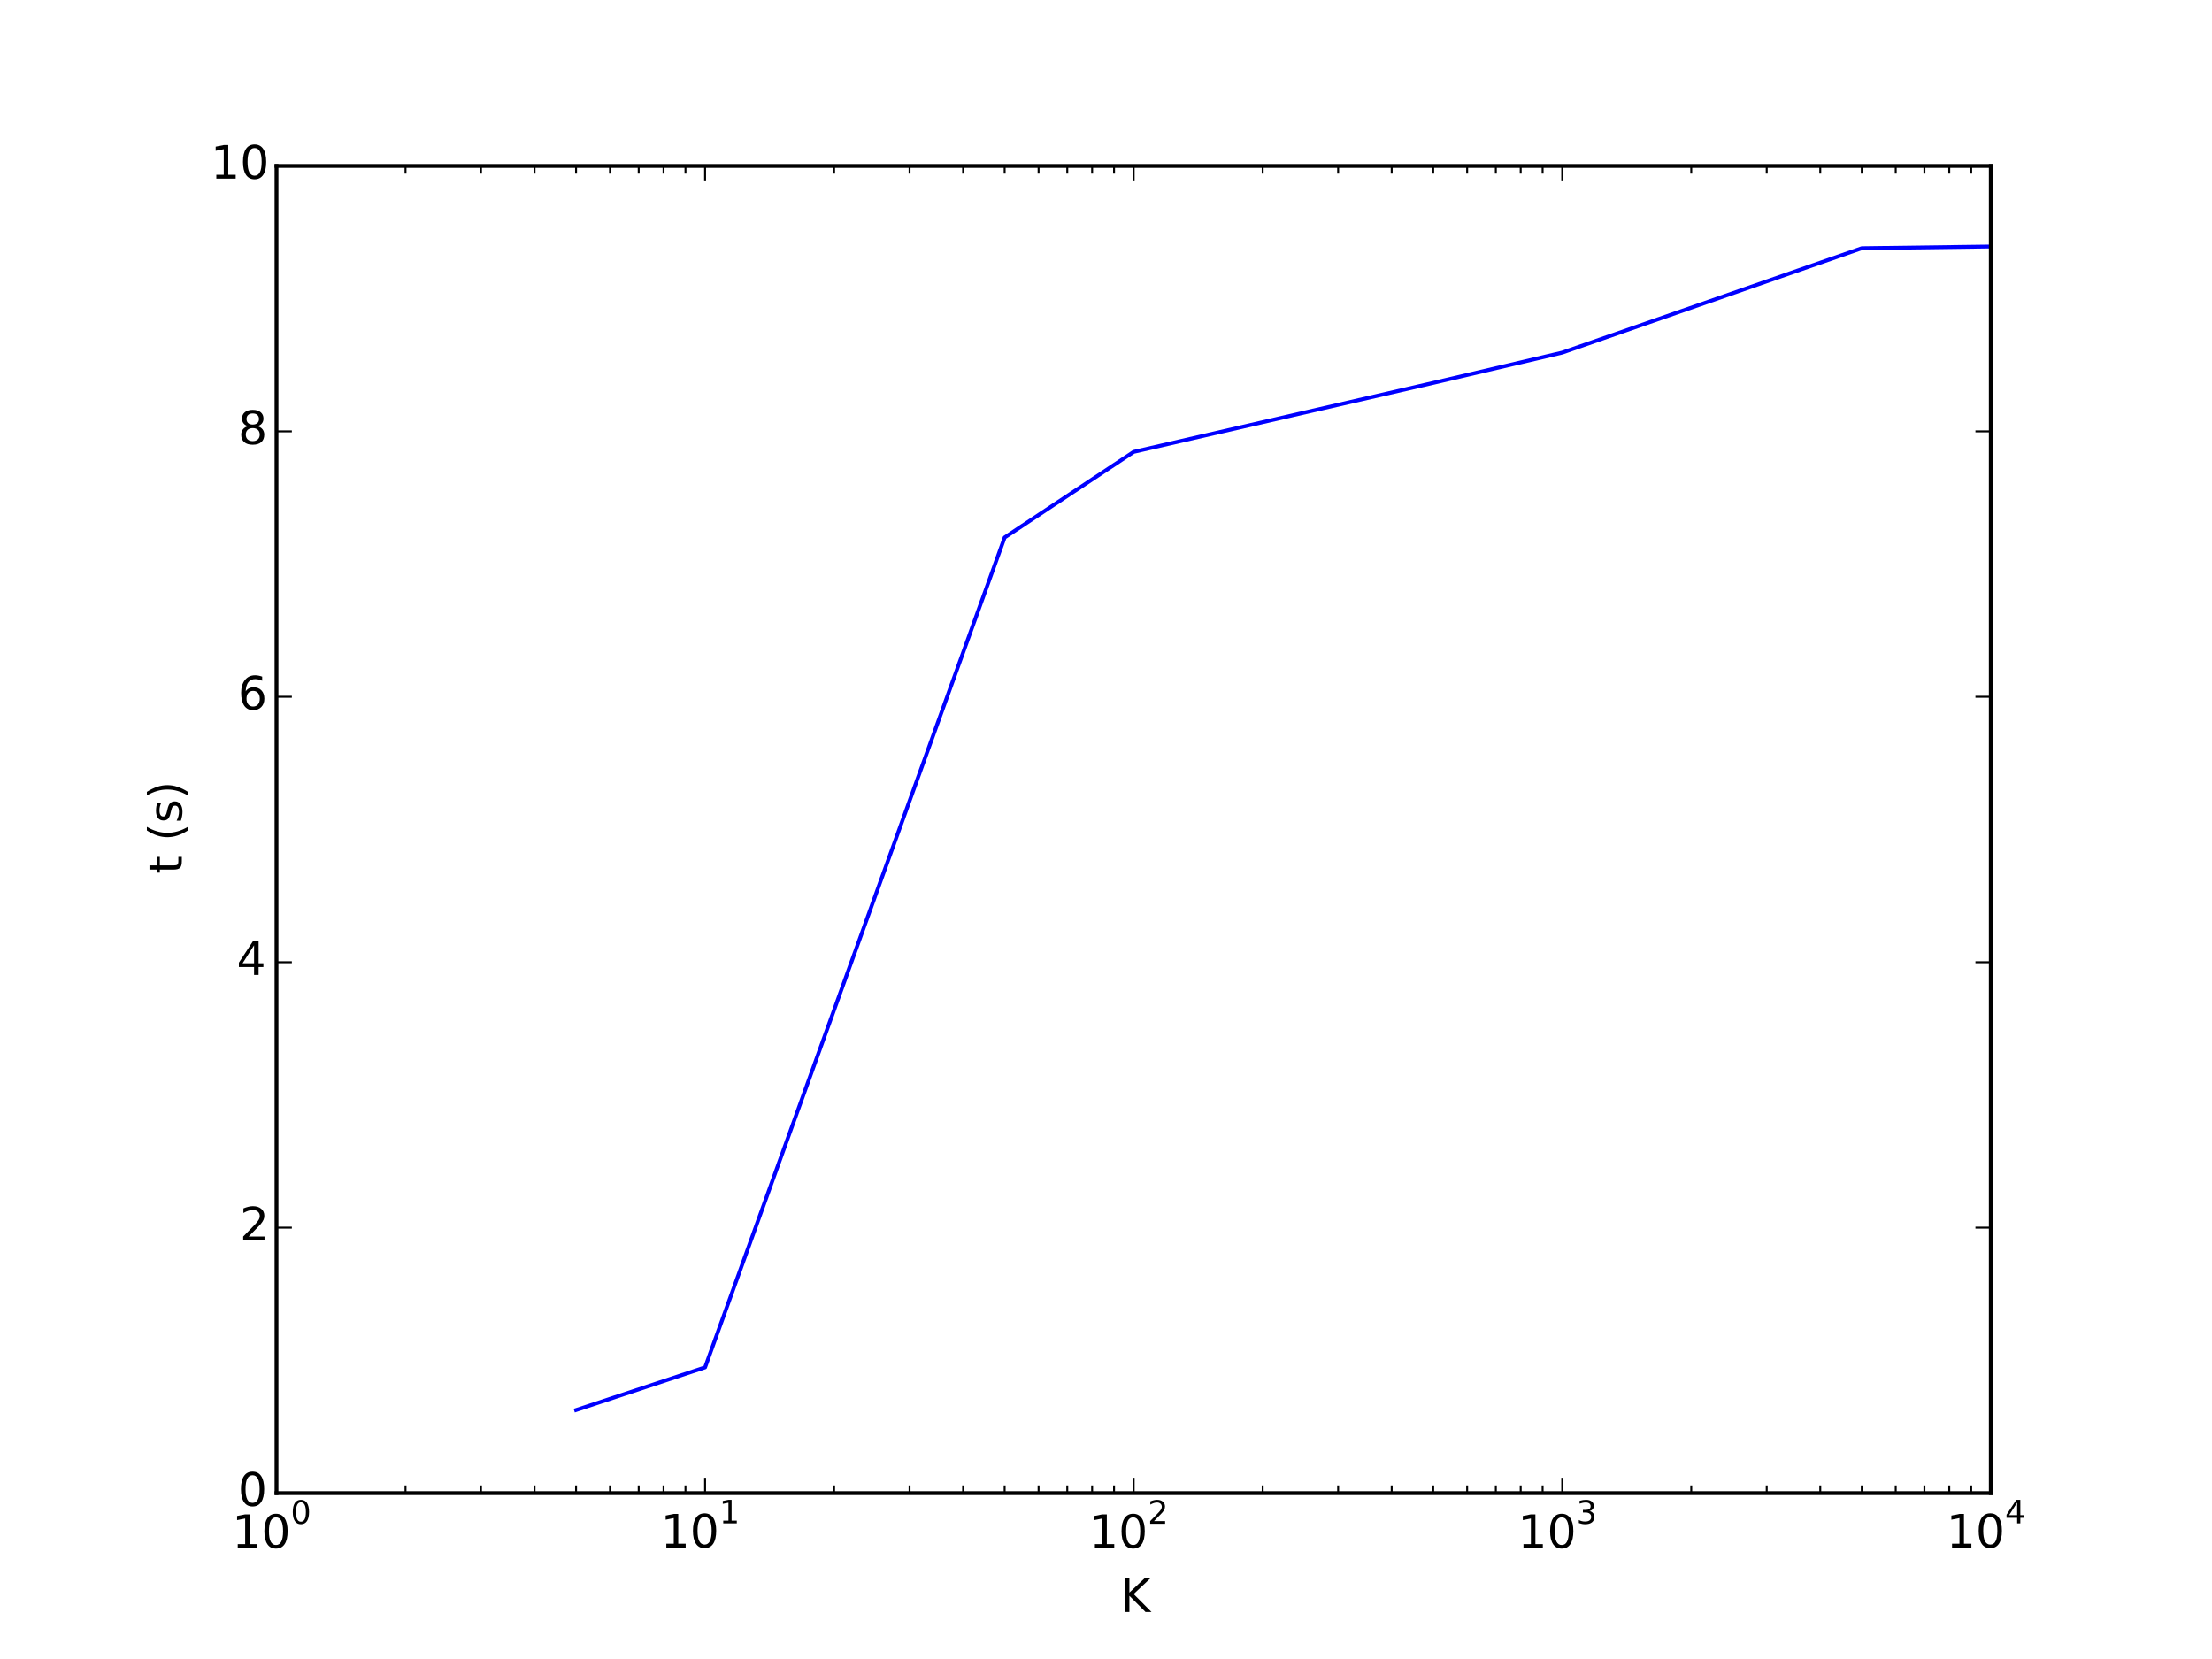
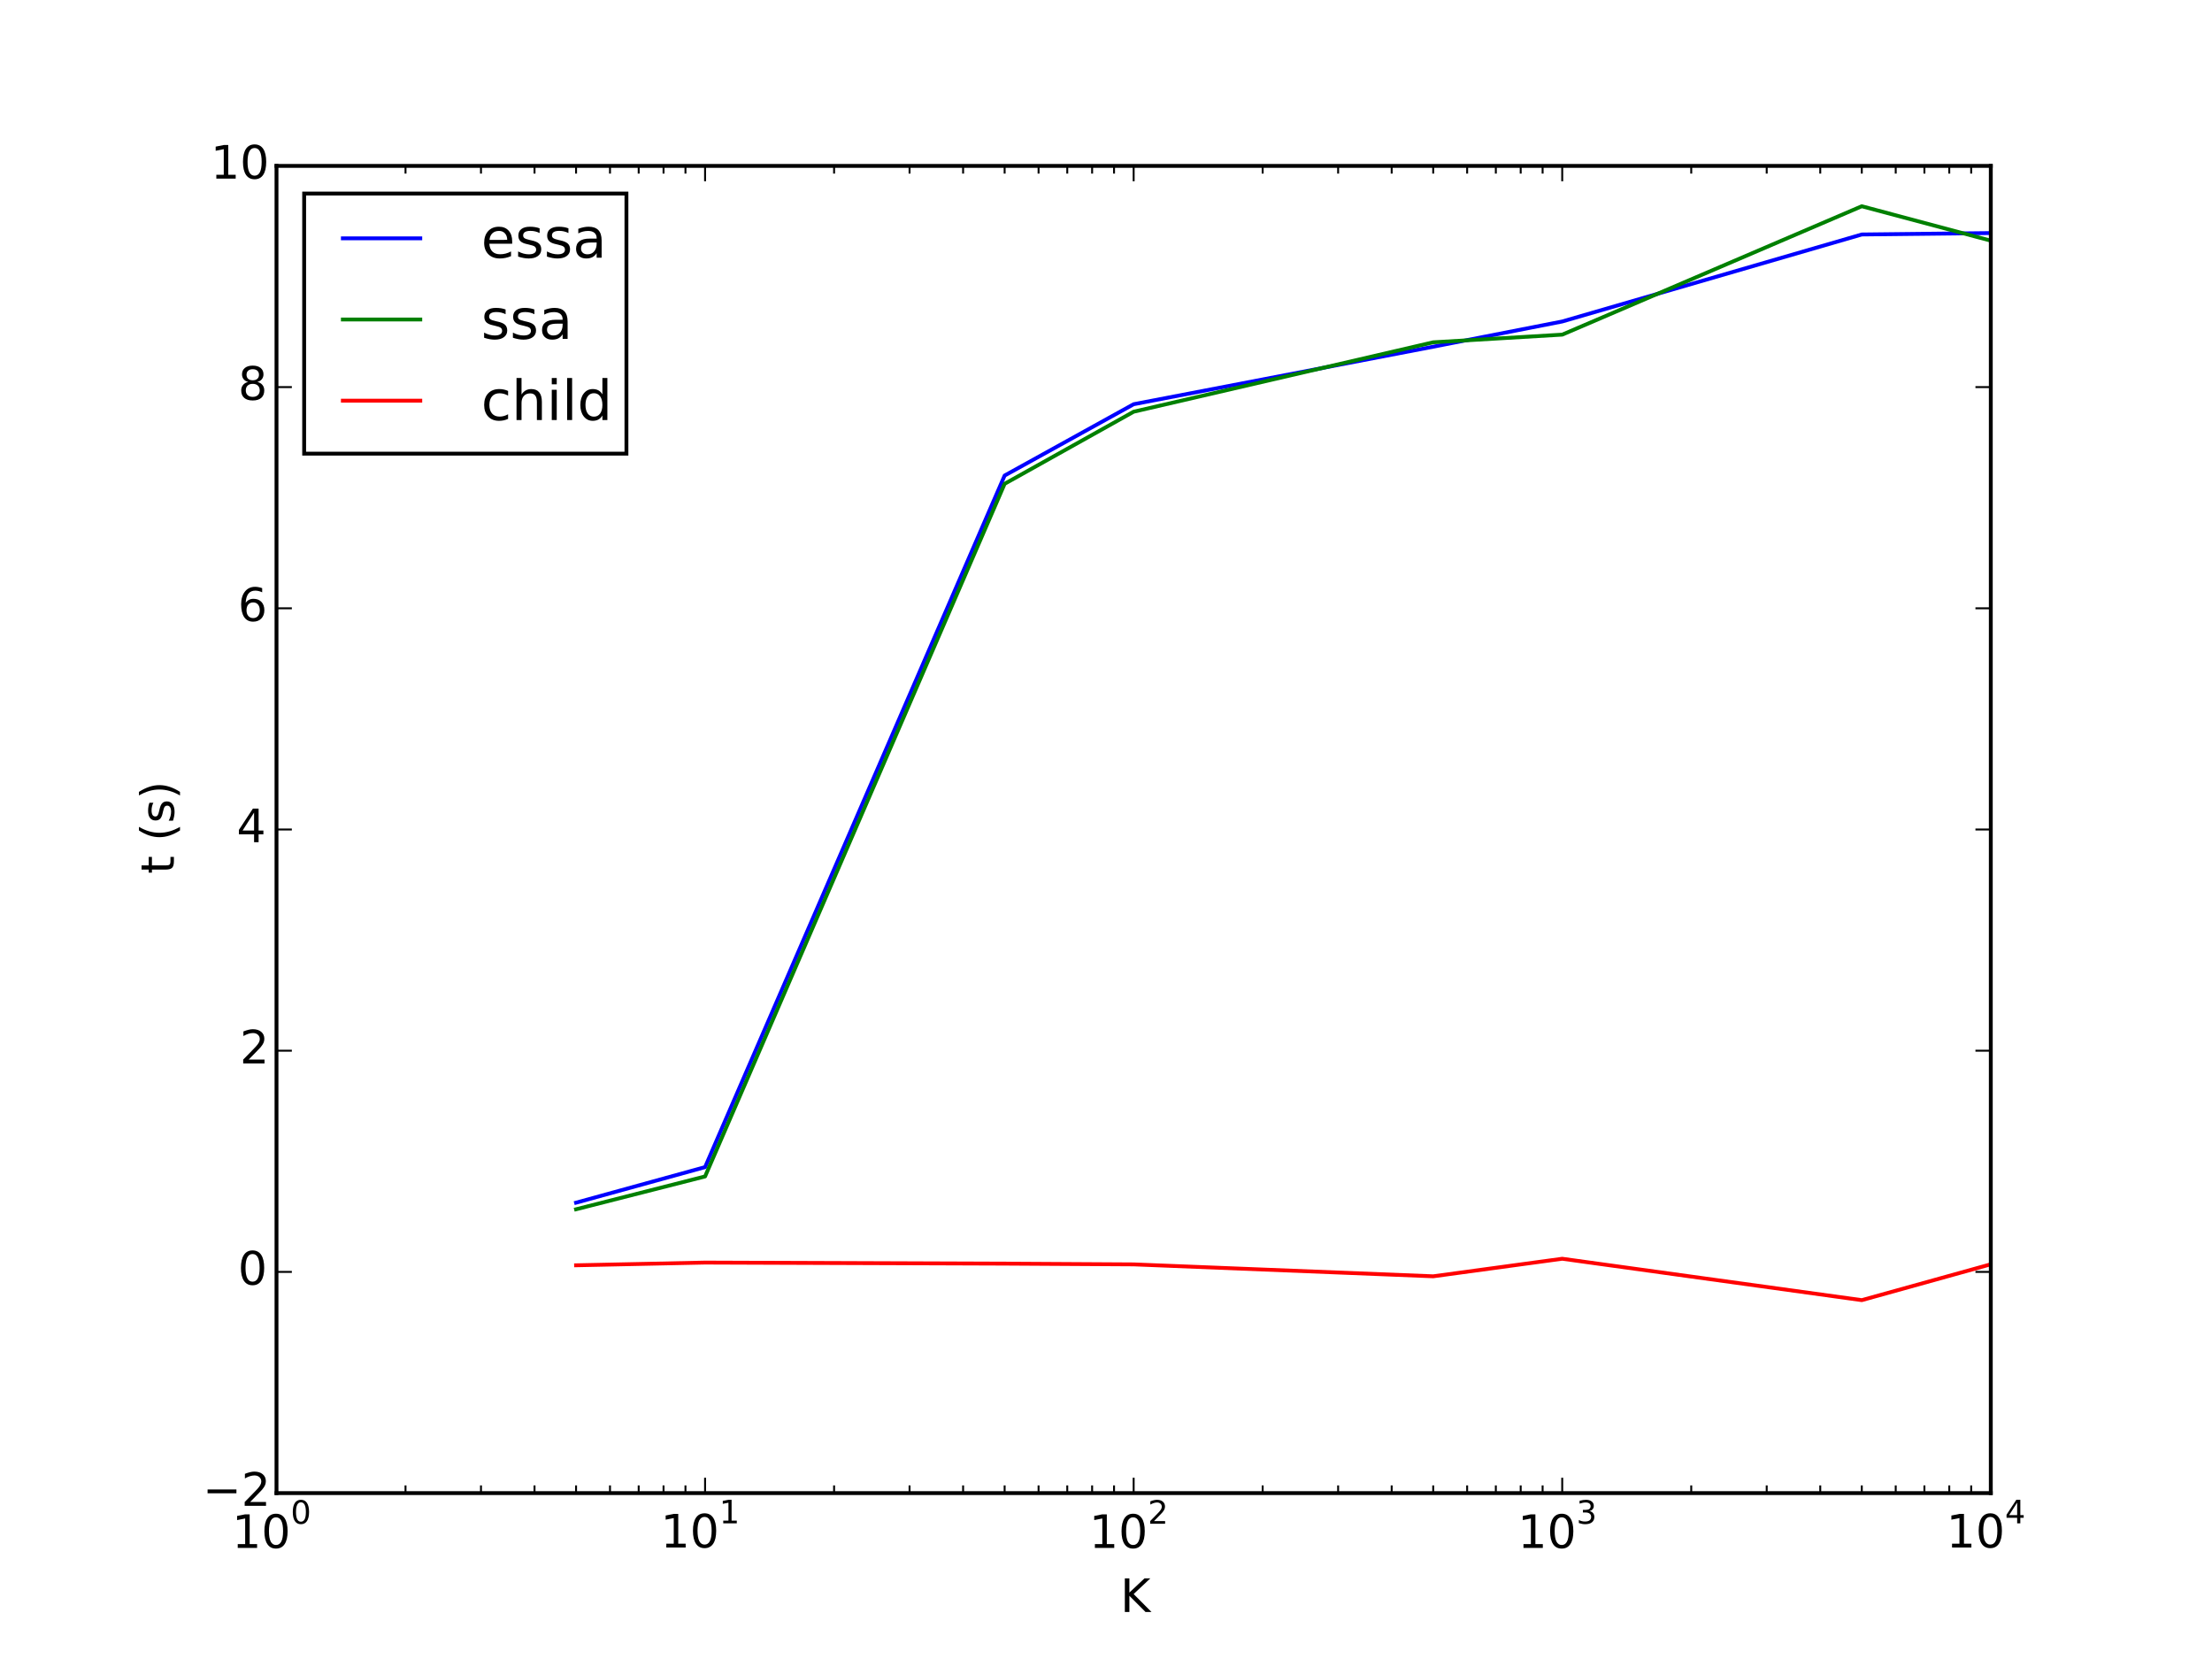
<svg xmlns="http://www.w3.org/2000/svg" xmlns:xlink="http://www.w3.org/1999/xlink" height="432pt" version="1.1" viewBox="0 0 576 432" width="576pt">
  <defs>
    <style type="text/css">
*{stroke-linecap:butt;stroke-linejoin:round;}
  </style>
  </defs>
  <g id="figure_1">
    <g id="patch_1">
      <path d=" M0 432 L576 432 L576 0 L0 0 z " style="fill:#ffffff;" />
    </g>
    <g id="axes_1">
      <g id="patch_2">
        <path d=" M72 388.8 L518.4 388.8 L518.4 43.2 L72 43.2 z " style="fill:#ffffff;" />
      </g>
      <g id="line2d_1">
-         <path clip-path="url(#p7ff5b81e1d)" d=" M150.005 367.169 L183.6 356.058 L261.605 139.957 L295.2 117.667 L373.205 99.698 L406.8 91.819 L484.805 64.631 L518.4 64.184" style="fill:none;stroke:#0000ff;stroke-linecap:square;" />
+         <path clip-path="url(#p7ff5b81e1d)" d=" M150.005 313.174 L183.6 303.915 L261.605 123.83 L295.2 105.256 L373.205 90.282 L406.8 83.716 L484.805 61.059 L518.4 60.687" style="fill:none;stroke:#0000ff;stroke-linecap:square;" />
+       </g>
+       <g id="line2d_2">
+         <path clip-path="url(#p7ff5b81e1d)" d=" M150.005 314.895 L183.6 306.343 L261.605 125.982 L295.2 107.21 L373.205 89.135 L406.8 87.14 L484.805 53.705 L518.4 62.667" style="fill:none;stroke:#008000;stroke-linecap:square;" />
+       </g>
+       <g id="line2d_3">
+         <path clip-path="url(#p7ff5b81e1d)" d=" M150.005 329.479 L183.6 328.772 L261.605 329.049 L295.2 329.245 L373.205 332.347 L406.8 327.775 L484.805 338.555 L518.4 329.219" style="fill:none;stroke:#ff0000;stroke-linecap:square;" />
      </g>
      <g id="patch_3">
        <path d=" M72 43.2 L518.4 43.2" style="fill:none;stroke:#000000;stroke-linecap:square;stroke-linejoin:miter;" />
      </g>
      <g id="patch_4">
        <path d=" M518.4 388.8 L518.4 43.2" style="fill:none;stroke:#000000;stroke-linecap:square;stroke-linejoin:miter;" />
      </g>
      <g id="patch_5">
        <path d=" M72 388.8 L518.4 388.8" style="fill:none;stroke:#000000;stroke-linecap:square;stroke-linejoin:miter;" />
      </g>
      <g id="patch_6">
        <path d=" M72 388.8 L72 43.2" style="fill:none;stroke:#000000;stroke-linecap:square;stroke-linejoin:miter;" />
      </g>
      <g id="matplotlib.axis_1">
        <g id="xtick_1">
-           <g id="line2d_2">
+           <g id="line2d_4">
            <defs>
              <path d=" M0 0 L0 -4" id="m93b0483c22" style="stroke:#000000;stroke-width:0.5;" />
            </defs>
            <g>
              <use style="stroke:#000000;stroke-width:0.5;" x="72.0" xlink:href="#m93b0483c22" y="388.8" />
            </g>
          </g>
-           <g id="line2d_3">
+           <g id="line2d_5">
            <defs>
              <path d=" M0 0 L0 4" id="m741efc42ff" style="stroke:#000000;stroke-width:0.5;" />
            </defs>
            <g>
              <use style="stroke:#000000;stroke-width:0.5;" x="72.0" xlink:href="#m741efc42ff" y="43.2" />
            </g>
          </g>
          <g id="text_1">
            <defs>
              <path d=" M31.781 66.406 Q24.172 66.406 20.328 58.906 Q16.5 51.422 16.5 36.375 Q16.5 21.391 20.328 13.891 Q24.172 6.391 31.781 6.391 Q39.453 6.391 43.281 13.891 Q47.125 21.391 47.125 36.375 Q47.125 51.422 43.281 58.906 Q39.453 66.406 31.781 66.406 M31.781 74.219 Q44.047 74.219 50.516 64.516 Q56.984 54.828 56.984 36.375 Q56.984 17.969 50.516 8.266 Q44.047 -1.422 31.781 -1.422 Q19.531 -1.422 13.062 8.266 Q6.594 17.969 6.594 36.375 Q6.594 54.828 13.062 64.516 Q19.531 74.219 31.781 74.219" id="BitstreamVeraSans-Roman-30" />
              <path d=" M12.406 8.297 L28.516 8.297 L28.516 63.922 L10.984 60.406 L10.984 69.391 L28.422 72.906 L38.281 72.906 L38.281 8.297 L54.391 8.297 L54.391 0 L12.406 0 z " id="BitstreamVeraSans-Roman-31" />
            </defs>
            <g transform="translate(60.42 403.1444)scale(0.12 -0.12)">
              <use transform="translate(0.0 0.546875)" xlink:href="#BitstreamVeraSans-Roman-31" />
              <use transform="translate(63.62305 0.546875)" xlink:href="#BitstreamVeraSans-Roman-30" />
              <use transform="translate(127.2461 53.04688)scale(0.7)" xlink:href="#BitstreamVeraSans-Roman-30" />
            </g>
          </g>
        </g>
        <g id="xtick_2">
-           <g id="line2d_4">
+           <g id="line2d_6">
            <g>
              <use style="stroke:#000000;stroke-width:0.5;" x="183.6" xlink:href="#m93b0483c22" y="388.8" />
            </g>
          </g>
-           <g id="line2d_5">
+           <g id="line2d_7">
            <g>
              <use style="stroke:#000000;stroke-width:0.5;" x="183.6" xlink:href="#m741efc42ff" y="43.2" />
            </g>
          </g>
          <g id="text_2">
            <g transform="translate(172.02 403.0244)scale(0.12 -0.12)">
              <use transform="translate(0.0 0.465625)" xlink:href="#BitstreamVeraSans-Roman-31" />
              <use transform="translate(63.62305 0.465625)" xlink:href="#BitstreamVeraSans-Roman-30" />
              <use transform="translate(127.2461 52.96563)scale(0.7)" xlink:href="#BitstreamVeraSans-Roman-31" />
            </g>
          </g>
        </g>
        <g id="xtick_3">
-           <g id="line2d_6">
+           <g id="line2d_8">
            <g>
              <use style="stroke:#000000;stroke-width:0.5;" x="295.2" xlink:href="#m93b0483c22" y="388.8" />
            </g>
          </g>
-           <g id="line2d_7">
+           <g id="line2d_9">
            <g>
              <use style="stroke:#000000;stroke-width:0.5;" x="295.2" xlink:href="#m741efc42ff" y="43.2" />
            </g>
          </g>
          <g id="text_3">
            <defs>
              <path d=" M19.188 8.297 L53.609 8.297 L53.609 0 L7.328 0 L7.328 8.297 Q12.938 14.109 22.625 23.891 Q32.328 33.688 34.812 36.531 Q39.547 41.844 41.422 45.531 Q43.312 49.219 43.312 52.781 Q43.312 58.594 39.234 62.25 Q35.156 65.922 28.609 65.922 Q23.969 65.922 18.812 64.312 Q13.672 62.703 7.812 59.422 L7.812 69.391 Q13.766 71.781 18.938 73 Q24.125 74.219 28.422 74.219 Q39.75 74.219 46.484 68.547 Q53.219 62.891 53.219 53.422 Q53.219 48.922 51.531 44.891 Q49.859 40.875 45.406 35.406 Q44.188 33.984 37.641 27.219 Q31.109 20.453 19.188 8.297" id="BitstreamVeraSans-Roman-32" />
            </defs>
            <g transform="translate(283.62 403.1444)scale(0.12 -0.12)">
              <use transform="translate(0.0 0.546875)" xlink:href="#BitstreamVeraSans-Roman-31" />
              <use transform="translate(63.62305 0.546875)" xlink:href="#BitstreamVeraSans-Roman-30" />
              <use transform="translate(127.2461 53.04688)scale(0.7)" xlink:href="#BitstreamVeraSans-Roman-32" />
            </g>
          </g>
        </g>
        <g id="xtick_4">
-           <g id="line2d_8">
+           <g id="line2d_10">
            <g>
              <use style="stroke:#000000;stroke-width:0.5;" x="406.8" xlink:href="#m93b0483c22" y="388.8" />
            </g>
          </g>
-           <g id="line2d_9">
+           <g id="line2d_11">
            <g>
              <use style="stroke:#000000;stroke-width:0.5;" x="406.8" xlink:href="#m741efc42ff" y="43.2" />
            </g>
          </g>
          <g id="text_4">
            <defs>
              <path d=" M40.578 39.312 Q47.656 37.797 51.625 33 Q55.609 28.219 55.609 21.188 Q55.609 10.406 48.188 4.484 Q40.766 -1.422 27.094 -1.422 Q22.516 -1.422 17.656 -0.516 Q12.797 0.391 7.625 2.203 L7.625 11.719 Q11.719 9.328 16.594 8.109 Q21.484 6.891 26.812 6.891 Q36.078 6.891 40.938 10.547 Q45.797 14.203 45.797 21.188 Q45.797 27.641 41.281 31.266 Q36.766 34.906 28.719 34.906 L20.219 34.906 L20.219 43.016 L29.109 43.016 Q36.375 43.016 40.234 45.922 Q44.094 48.828 44.094 54.297 Q44.094 59.906 40.109 62.906 Q36.141 65.922 28.719 65.922 Q24.656 65.922 20.016 65.031 Q15.375 64.156 9.812 62.312 L9.812 71.094 Q15.438 72.656 20.344 73.438 Q25.25 74.219 29.594 74.219 Q40.828 74.219 47.359 69.109 Q53.906 64.016 53.906 55.328 Q53.906 49.266 50.438 45.094 Q46.969 40.922 40.578 39.312" id="BitstreamVeraSans-Roman-33" />
            </defs>
            <g transform="translate(395.22 403.1444)scale(0.12 -0.12)">
              <use transform="translate(0.0 0.546875)" xlink:href="#BitstreamVeraSans-Roman-31" />
              <use transform="translate(63.62305 0.546875)" xlink:href="#BitstreamVeraSans-Roman-30" />
              <use transform="translate(127.2461 53.04688)scale(0.7)" xlink:href="#BitstreamVeraSans-Roman-33" />
            </g>
          </g>
        </g>
        <g id="xtick_5">
-           <g id="line2d_10">
+           <g id="line2d_12">
            <g>
              <use style="stroke:#000000;stroke-width:0.5;" x="518.4" xlink:href="#m93b0483c22" y="388.8" />
            </g>
          </g>
-           <g id="line2d_11">
+           <g id="line2d_13">
            <g>
              <use style="stroke:#000000;stroke-width:0.5;" x="518.4" xlink:href="#m741efc42ff" y="43.2" />
            </g>
          </g>
          <g id="text_5">
            <defs>
              <path d=" M37.797 64.312 L12.891 25.391 L37.797 25.391 z  M35.203 72.906 L47.609 72.906 L47.609 25.391 L58.016 25.391 L58.016 17.188 L47.609 17.188 L47.609 0 L37.797 0 L37.797 17.188 L4.891 17.188 L4.891 26.703 z " id="BitstreamVeraSans-Roman-34" />
            </defs>
            <g transform="translate(506.82 403.0244)scale(0.12 -0.12)">
              <use transform="translate(0.0 0.465625)" xlink:href="#BitstreamVeraSans-Roman-31" />
              <use transform="translate(63.62305 0.465625)" xlink:href="#BitstreamVeraSans-Roman-30" />
              <use transform="translate(127.2461 52.96563)scale(0.7)" xlink:href="#BitstreamVeraSans-Roman-34" />
            </g>
          </g>
        </g>
        <g id="xtick_6">
-           <g id="line2d_12">
+           <g id="line2d_14">
            <defs>
              <path d=" M0 0 L0 -2" id="m177f7580d0" style="stroke:#000000;stroke-width:0.5;" />
            </defs>
            <g>
              <use style="stroke:#000000;stroke-width:0.5;" x="105.595" xlink:href="#m177f7580d0" y="388.8" />
            </g>
          </g>
-           <g id="line2d_13">
+           <g id="line2d_15">
            <defs>
              <path d=" M0 0 L0 2" id="m5284c7e2a0" style="stroke:#000000;stroke-width:0.5;" />
            </defs>
            <g>
              <use style="stroke:#000000;stroke-width:0.5;" x="105.595" xlink:href="#m5284c7e2a0" y="43.2" />
            </g>
          </g>
        </g>
        <g id="xtick_7">
-           <g id="line2d_14">
+           <g id="line2d_16">
            <g>
              <use style="stroke:#000000;stroke-width:0.5;" x="125.247" xlink:href="#m177f7580d0" y="388.8" />
            </g>
          </g>
-           <g id="line2d_15">
+           <g id="line2d_17">
            <g>
              <use style="stroke:#000000;stroke-width:0.5;" x="125.247" xlink:href="#m5284c7e2a0" y="43.2" />
            </g>
          </g>
        </g>
        <g id="xtick_8">
-           <g id="line2d_16">
+           <g id="line2d_18">
            <g>
              <use style="stroke:#000000;stroke-width:0.5;" x="139.19" xlink:href="#m177f7580d0" y="388.8" />
            </g>
          </g>
-           <g id="line2d_17">
+           <g id="line2d_19">
            <g>
              <use style="stroke:#000000;stroke-width:0.5;" x="139.19" xlink:href="#m5284c7e2a0" y="43.2" />
            </g>
          </g>
        </g>
        <g id="xtick_9">
-           <g id="line2d_18">
+           <g id="line2d_20">
            <g>
              <use style="stroke:#000000;stroke-width:0.5;" x="150.005" xlink:href="#m177f7580d0" y="388.8" />
            </g>
          </g>
-           <g id="line2d_19">
+           <g id="line2d_21">
            <g>
              <use style="stroke:#000000;stroke-width:0.5;" x="150.005" xlink:href="#m5284c7e2a0" y="43.2" />
            </g>
          </g>
        </g>
        <g id="xtick_10">
-           <g id="line2d_20">
+           <g id="line2d_22">
            <g>
              <use style="stroke:#000000;stroke-width:0.5;" x="158.842" xlink:href="#m177f7580d0" y="388.8" />
            </g>
          </g>
-           <g id="line2d_21">
+           <g id="line2d_23">
            <g>
              <use style="stroke:#000000;stroke-width:0.5;" x="158.842" xlink:href="#m5284c7e2a0" y="43.2" />
            </g>
          </g>
        </g>
        <g id="xtick_11">
-           <g id="line2d_22">
+           <g id="line2d_24">
            <g>
              <use style="stroke:#000000;stroke-width:0.5;" x="166.313" xlink:href="#m177f7580d0" y="388.8" />
            </g>
          </g>
-           <g id="line2d_23">
+           <g id="line2d_25">
            <g>
              <use style="stroke:#000000;stroke-width:0.5;" x="166.313" xlink:href="#m5284c7e2a0" y="43.2" />
            </g>
          </g>
        </g>
        <g id="xtick_12">
-           <g id="line2d_24">
+           <g id="line2d_26">
            <g>
              <use style="stroke:#000000;stroke-width:0.5;" x="172.785" xlink:href="#m177f7580d0" y="388.8" />
            </g>
          </g>
-           <g id="line2d_25">
+           <g id="line2d_27">
            <g>
              <use style="stroke:#000000;stroke-width:0.5;" x="172.785" xlink:href="#m5284c7e2a0" y="43.2" />
            </g>
          </g>
        </g>
        <g id="xtick_13">
-           <g id="line2d_26">
+           <g id="line2d_28">
            <g>
              <use style="stroke:#000000;stroke-width:0.5;" x="178.493" xlink:href="#m177f7580d0" y="388.8" />
            </g>
          </g>
-           <g id="line2d_27">
+           <g id="line2d_29">
            <g>
              <use style="stroke:#000000;stroke-width:0.5;" x="178.493" xlink:href="#m5284c7e2a0" y="43.2" />
            </g>
          </g>
        </g>
        <g id="xtick_14">
-           <g id="line2d_28">
+           <g id="line2d_30">
            <g>
              <use style="stroke:#000000;stroke-width:0.5;" x="217.195" xlink:href="#m177f7580d0" y="388.8" />
            </g>
          </g>
-           <g id="line2d_29">
+           <g id="line2d_31">
            <g>
              <use style="stroke:#000000;stroke-width:0.5;" x="217.195" xlink:href="#m5284c7e2a0" y="43.2" />
            </g>
          </g>
        </g>
        <g id="xtick_15">
-           <g id="line2d_30">
+           <g id="line2d_32">
            <g>
              <use style="stroke:#000000;stroke-width:0.5;" x="236.847" xlink:href="#m177f7580d0" y="388.8" />
            </g>
          </g>
-           <g id="line2d_31">
+           <g id="line2d_33">
            <g>
              <use style="stroke:#000000;stroke-width:0.5;" x="236.847" xlink:href="#m5284c7e2a0" y="43.2" />
            </g>
          </g>
        </g>
        <g id="xtick_16">
-           <g id="line2d_32">
+           <g id="line2d_34">
            <g>
              <use style="stroke:#000000;stroke-width:0.5;" x="250.79" xlink:href="#m177f7580d0" y="388.8" />
            </g>
          </g>
-           <g id="line2d_33">
+           <g id="line2d_35">
            <g>
              <use style="stroke:#000000;stroke-width:0.5;" x="250.79" xlink:href="#m5284c7e2a0" y="43.2" />
            </g>
          </g>
        </g>
        <g id="xtick_17">
-           <g id="line2d_34">
+           <g id="line2d_36">
            <g>
              <use style="stroke:#000000;stroke-width:0.5;" x="261.605" xlink:href="#m177f7580d0" y="388.8" />
            </g>
          </g>
-           <g id="line2d_35">
+           <g id="line2d_37">
            <g>
              <use style="stroke:#000000;stroke-width:0.5;" x="261.605" xlink:href="#m5284c7e2a0" y="43.2" />
            </g>
          </g>
        </g>
        <g id="xtick_18">
-           <g id="line2d_36">
+           <g id="line2d_38">
            <g>
              <use style="stroke:#000000;stroke-width:0.5;" x="270.442" xlink:href="#m177f7580d0" y="388.8" />
            </g>
          </g>
-           <g id="line2d_37">
+           <g id="line2d_39">
            <g>
              <use style="stroke:#000000;stroke-width:0.5;" x="270.442" xlink:href="#m5284c7e2a0" y="43.2" />
            </g>
          </g>
        </g>
        <g id="xtick_19">
-           <g id="line2d_38">
+           <g id="line2d_40">
            <g>
              <use style="stroke:#000000;stroke-width:0.5;" x="277.913" xlink:href="#m177f7580d0" y="388.8" />
            </g>
          </g>
-           <g id="line2d_39">
+           <g id="line2d_41">
            <g>
              <use style="stroke:#000000;stroke-width:0.5;" x="277.913" xlink:href="#m5284c7e2a0" y="43.2" />
            </g>
          </g>
        </g>
        <g id="xtick_20">
-           <g id="line2d_40">
+           <g id="line2d_42">
            <g>
              <use style="stroke:#000000;stroke-width:0.5;" x="284.385" xlink:href="#m177f7580d0" y="388.8" />
            </g>
          </g>
-           <g id="line2d_41">
+           <g id="line2d_43">
            <g>
              <use style="stroke:#000000;stroke-width:0.5;" x="284.385" xlink:href="#m5284c7e2a0" y="43.2" />
            </g>
          </g>
        </g>
        <g id="xtick_21">
-           <g id="line2d_42">
+           <g id="line2d_44">
            <g>
              <use style="stroke:#000000;stroke-width:0.5;" x="290.093" xlink:href="#m177f7580d0" y="388.8" />
            </g>
          </g>
-           <g id="line2d_43">
+           <g id="line2d_45">
            <g>
              <use style="stroke:#000000;stroke-width:0.5;" x="290.093" xlink:href="#m5284c7e2a0" y="43.2" />
            </g>
          </g>
        </g>
        <g id="xtick_22">
-           <g id="line2d_44">
+           <g id="line2d_46">
            <g>
              <use style="stroke:#000000;stroke-width:0.5;" x="328.795" xlink:href="#m177f7580d0" y="388.8" />
            </g>
          </g>
-           <g id="line2d_45">
+           <g id="line2d_47">
            <g>
              <use style="stroke:#000000;stroke-width:0.5;" x="328.795" xlink:href="#m5284c7e2a0" y="43.2" />
            </g>
          </g>
        </g>
        <g id="xtick_23">
-           <g id="line2d_46">
+           <g id="line2d_48">
            <g>
              <use style="stroke:#000000;stroke-width:0.5;" x="348.447" xlink:href="#m177f7580d0" y="388.8" />
            </g>
          </g>
-           <g id="line2d_47">
+           <g id="line2d_49">
            <g>
              <use style="stroke:#000000;stroke-width:0.5;" x="348.447" xlink:href="#m5284c7e2a0" y="43.2" />
            </g>
          </g>
        </g>
        <g id="xtick_24">
-           <g id="line2d_48">
+           <g id="line2d_50">
            <g>
              <use style="stroke:#000000;stroke-width:0.5;" x="362.39" xlink:href="#m177f7580d0" y="388.8" />
            </g>
          </g>
-           <g id="line2d_49">
+           <g id="line2d_51">
            <g>
              <use style="stroke:#000000;stroke-width:0.5;" x="362.39" xlink:href="#m5284c7e2a0" y="43.2" />
            </g>
          </g>
        </g>
        <g id="xtick_25">
-           <g id="line2d_50">
+           <g id="line2d_52">
            <g>
              <use style="stroke:#000000;stroke-width:0.5;" x="373.205" xlink:href="#m177f7580d0" y="388.8" />
            </g>
          </g>
-           <g id="line2d_51">
+           <g id="line2d_53">
            <g>
              <use style="stroke:#000000;stroke-width:0.5;" x="373.205" xlink:href="#m5284c7e2a0" y="43.2" />
            </g>
          </g>
        </g>
        <g id="xtick_26">
-           <g id="line2d_52">
+           <g id="line2d_54">
            <g>
              <use style="stroke:#000000;stroke-width:0.5;" x="382.042" xlink:href="#m177f7580d0" y="388.8" />
            </g>
          </g>
-           <g id="line2d_53">
+           <g id="line2d_55">
            <g>
              <use style="stroke:#000000;stroke-width:0.5;" x="382.042" xlink:href="#m5284c7e2a0" y="43.2" />
            </g>
          </g>
        </g>
        <g id="xtick_27">
-           <g id="line2d_54">
+           <g id="line2d_56">
            <g>
              <use style="stroke:#000000;stroke-width:0.5;" x="389.513" xlink:href="#m177f7580d0" y="388.8" />
            </g>
          </g>
-           <g id="line2d_55">
+           <g id="line2d_57">
            <g>
              <use style="stroke:#000000;stroke-width:0.5;" x="389.513" xlink:href="#m5284c7e2a0" y="43.2" />
            </g>
          </g>
        </g>
        <g id="xtick_28">
-           <g id="line2d_56">
+           <g id="line2d_58">
            <g>
              <use style="stroke:#000000;stroke-width:0.5;" x="395.985" xlink:href="#m177f7580d0" y="388.8" />
            </g>
          </g>
-           <g id="line2d_57">
+           <g id="line2d_59">
            <g>
              <use style="stroke:#000000;stroke-width:0.5;" x="395.985" xlink:href="#m5284c7e2a0" y="43.2" />
            </g>
          </g>
        </g>
        <g id="xtick_29">
-           <g id="line2d_58">
+           <g id="line2d_60">
            <g>
              <use style="stroke:#000000;stroke-width:0.5;" x="401.693" xlink:href="#m177f7580d0" y="388.8" />
            </g>
          </g>
-           <g id="line2d_59">
+           <g id="line2d_61">
            <g>
              <use style="stroke:#000000;stroke-width:0.5;" x="401.693" xlink:href="#m5284c7e2a0" y="43.2" />
            </g>
          </g>
        </g>
        <g id="xtick_30">
-           <g id="line2d_60">
+           <g id="line2d_62">
            <g>
              <use style="stroke:#000000;stroke-width:0.5;" x="440.395" xlink:href="#m177f7580d0" y="388.8" />
            </g>
          </g>
-           <g id="line2d_61">
+           <g id="line2d_63">
            <g>
              <use style="stroke:#000000;stroke-width:0.5;" x="440.395" xlink:href="#m5284c7e2a0" y="43.2" />
            </g>
          </g>
        </g>
        <g id="xtick_31">
-           <g id="line2d_62">
+           <g id="line2d_64">
            <g>
              <use style="stroke:#000000;stroke-width:0.5;" x="460.047" xlink:href="#m177f7580d0" y="388.8" />
            </g>
          </g>
-           <g id="line2d_63">
+           <g id="line2d_65">
            <g>
              <use style="stroke:#000000;stroke-width:0.5;" x="460.047" xlink:href="#m5284c7e2a0" y="43.2" />
            </g>
          </g>
        </g>
        <g id="xtick_32">
-           <g id="line2d_64">
+           <g id="line2d_66">
            <g>
              <use style="stroke:#000000;stroke-width:0.5;" x="473.99" xlink:href="#m177f7580d0" y="388.8" />
            </g>
          </g>
-           <g id="line2d_65">
+           <g id="line2d_67">
            <g>
              <use style="stroke:#000000;stroke-width:0.5;" x="473.99" xlink:href="#m5284c7e2a0" y="43.2" />
            </g>
          </g>
        </g>
        <g id="xtick_33">
-           <g id="line2d_66">
+           <g id="line2d_68">
            <g>
              <use style="stroke:#000000;stroke-width:0.5;" x="484.805" xlink:href="#m177f7580d0" y="388.8" />
            </g>
          </g>
-           <g id="line2d_67">
+           <g id="line2d_69">
            <g>
              <use style="stroke:#000000;stroke-width:0.5;" x="484.805" xlink:href="#m5284c7e2a0" y="43.2" />
            </g>
          </g>
        </g>
        <g id="xtick_34">
-           <g id="line2d_68">
+           <g id="line2d_70">
            <g>
              <use style="stroke:#000000;stroke-width:0.5;" x="493.642" xlink:href="#m177f7580d0" y="388.8" />
            </g>
          </g>
-           <g id="line2d_69">
+           <g id="line2d_71">
            <g>
              <use style="stroke:#000000;stroke-width:0.5;" x="493.642" xlink:href="#m5284c7e2a0" y="43.2" />
            </g>
          </g>
        </g>
        <g id="xtick_35">
-           <g id="line2d_70">
+           <g id="line2d_72">
            <g>
              <use style="stroke:#000000;stroke-width:0.5;" x="501.113" xlink:href="#m177f7580d0" y="388.8" />
            </g>
          </g>
-           <g id="line2d_71">
+           <g id="line2d_73">
            <g>
              <use style="stroke:#000000;stroke-width:0.5;" x="501.113" xlink:href="#m5284c7e2a0" y="43.2" />
            </g>
          </g>
        </g>
        <g id="xtick_36">
-           <g id="line2d_72">
+           <g id="line2d_74">
            <g>
              <use style="stroke:#000000;stroke-width:0.5;" x="507.585" xlink:href="#m177f7580d0" y="388.8" />
            </g>
          </g>
-           <g id="line2d_73">
+           <g id="line2d_75">
            <g>
              <use style="stroke:#000000;stroke-width:0.5;" x="507.585" xlink:href="#m5284c7e2a0" y="43.2" />
            </g>
          </g>
        </g>
        <g id="xtick_37">
-           <g id="line2d_74">
+           <g id="line2d_76">
            <g>
              <use style="stroke:#000000;stroke-width:0.5;" x="513.293" xlink:href="#m177f7580d0" y="388.8" />
            </g>
          </g>
-           <g id="line2d_75">
+           <g id="line2d_77">
            <g>
              <use style="stroke:#000000;stroke-width:0.5;" x="513.293" xlink:href="#m5284c7e2a0" y="43.2" />
            </g>
          </g>
        </g>
        <g id="text_6">
          <defs>
            <path d=" M9.812 72.906 L19.672 72.906 L19.672 42.094 L52.391 72.906 L65.094 72.906 L28.906 38.922 L67.672 0 L54.688 0 L19.672 35.109 L19.672 0 L9.812 0 z " id="BitstreamVeraSans-Roman-4b" />
          </defs>
          <g transform="translate(291.7284 419.7581)scale(0.12 -0.12)">
            <use xlink:href="#BitstreamVeraSans-Roman-4b" />
          </g>
        </g>
      </g>
      <g id="matplotlib.axis_2">
        <g id="ytick_1">
-           <g id="line2d_76">
+           <g id="line2d_78">
            <defs>
              <path d=" M0 0 L4 0" id="m728421d6d4" style="stroke:#000000;stroke-width:0.5;" />
            </defs>
            <g>
              <use style="stroke:#000000;stroke-width:0.5;" x="72.0" xlink:href="#m728421d6d4" y="388.8" />
            </g>
          </g>
-           <g id="line2d_77">
+           <g id="line2d_79">
            <defs>
              <path d=" M0 0 L-4 0" id="mcb0005524f" style="stroke:#000000;stroke-width:0.5;" />
            </defs>
            <g>
              <use style="stroke:#000000;stroke-width:0.5;" x="518.4" xlink:href="#mcb0005524f" y="388.8" />
            </g>
          </g>
          <g id="text_7">
-             <g transform="translate(61.95312 392.1112)scale(0.12 -0.12)">
+             <defs>
+               <path d=" M10.594 35.5 L73.188 35.5 L73.188 27.203 L10.594 27.203 z " id="BitstreamVeraSans-Roman-2212" />
+             </defs>
+             <g transform="translate(52.7825 392.1112)scale(0.12 -0.12)">
+               <use xlink:href="#BitstreamVeraSans-Roman-2212" />
+               <use x="83.789" xlink:href="#BitstreamVeraSans-Roman-32" />
+             </g>
+           </g>
+         </g>
+         <g id="ytick_2">
+           <g id="line2d_80">
+             <g>
+               <use style="stroke:#000000;stroke-width:0.5;" x="72.0" xlink:href="#m728421d6d4" y="331.2" />
+             </g>
+           </g>
+           <g id="line2d_81">
+             <g>
+               <use style="stroke:#000000;stroke-width:0.5;" x="518.4" xlink:href="#mcb0005524f" y="331.2" />
+             </g>
+           </g>
+           <g id="text_8">
+             <g transform="translate(61.95312 334.5113)scale(0.12 -0.12)">
              <use xlink:href="#BitstreamVeraSans-Roman-30" />
            </g>
          </g>
        </g>
-         <g id="ytick_2">
-           <g id="line2d_78">
-             <g>
-               <use style="stroke:#000000;stroke-width:0.5;" x="72.0" xlink:href="#m728421d6d4" y="319.68" />
-             </g>
-           </g>
-           <g id="line2d_79">
-             <g>
-               <use style="stroke:#000000;stroke-width:0.5;" x="518.4" xlink:href="#mcb0005524f" y="319.68" />
-             </g>
-           </g>
-           <g id="text_8">
-             <g transform="translate(62.44625 322.9912)scale(0.12 -0.12)">
+         <g id="ytick_3">
+           <g id="line2d_82">
+             <g>
+               <use style="stroke:#000000;stroke-width:0.5;" x="72.0" xlink:href="#m728421d6d4" y="273.6" />
+             </g>
+           </g>
+           <g id="line2d_83">
+             <g>
+               <use style="stroke:#000000;stroke-width:0.5;" x="518.4" xlink:href="#mcb0005524f" y="273.6" />
+             </g>
+           </g>
+           <g id="text_9">
+             <g transform="translate(62.44625 276.9112)scale(0.12 -0.12)">
              <use xlink:href="#BitstreamVeraSans-Roman-32" />
            </g>
          </g>
        </g>
-         <g id="ytick_3">
-           <g id="line2d_80">
-             <g>
-               <use style="stroke:#000000;stroke-width:0.5;" x="72.0" xlink:href="#m728421d6d4" y="250.56" />
-             </g>
-           </g>
-           <g id="line2d_81">
-             <g>
-               <use style="stroke:#000000;stroke-width:0.5;" x="518.4" xlink:href="#mcb0005524f" y="250.56" />
-             </g>
-           </g>
-           <g id="text_9">
-             <g transform="translate(61.625 253.8713)scale(0.12 -0.12)">
+         <g id="ytick_4">
+           <g id="line2d_84">
+             <g>
+               <use style="stroke:#000000;stroke-width:0.5;" x="72.0" xlink:href="#m728421d6d4" y="216.0" />
+             </g>
+           </g>
+           <g id="line2d_85">
+             <g>
+               <use style="stroke:#000000;stroke-width:0.5;" x="518.4" xlink:href="#mcb0005524f" y="216.0" />
+             </g>
+           </g>
+           <g id="text_10">
+             <g transform="translate(61.625 219.3113)scale(0.12 -0.12)">
              <use xlink:href="#BitstreamVeraSans-Roman-34" />
            </g>
          </g>
        </g>
-         <g id="ytick_4">
-           <g id="line2d_82">
-             <g>
-               <use style="stroke:#000000;stroke-width:0.5;" x="72.0" xlink:href="#m728421d6d4" y="181.44" />
-             </g>
-           </g>
-           <g id="line2d_83">
-             <g>
-               <use style="stroke:#000000;stroke-width:0.5;" x="518.4" xlink:href="#mcb0005524f" y="181.44" />
-             </g>
-           </g>
-           <g id="text_10">
+         <g id="ytick_5">
+           <g id="line2d_86">
+             <g>
+               <use style="stroke:#000000;stroke-width:0.5;" x="72.0" xlink:href="#m728421d6d4" y="158.4" />
+             </g>
+           </g>
+           <g id="line2d_87">
+             <g>
+               <use style="stroke:#000000;stroke-width:0.5;" x="518.4" xlink:href="#mcb0005524f" y="158.4" />
+             </g>
+           </g>
+           <g id="text_11">
            <defs>
              <path d=" M33.016 40.375 Q26.375 40.375 22.484 35.828 Q18.609 31.297 18.609 23.391 Q18.609 15.531 22.484 10.953 Q26.375 6.391 33.016 6.391 Q39.656 6.391 43.531 10.953 Q47.406 15.531 47.406 23.391 Q47.406 31.297 43.531 35.828 Q39.656 40.375 33.016 40.375 M52.594 71.297 L52.594 62.312 Q48.875 64.062 45.094 64.984 Q41.312 65.922 37.594 65.922 Q27.828 65.922 22.672 59.328 Q17.531 52.734 16.797 39.406 Q19.672 43.656 24.016 45.922 Q28.375 48.188 33.594 48.188 Q44.578 48.188 50.953 41.516 Q57.328 34.859 57.328 23.391 Q57.328 12.156 50.688 5.359 Q44.047 -1.422 33.016 -1.422 Q20.359 -1.422 13.672 8.266 Q6.984 17.969 6.984 36.375 Q6.984 53.656 15.188 63.938 Q23.391 74.219 37.203 74.219 Q40.922 74.219 44.703 73.484 Q48.484 72.75 52.594 71.297" id="BitstreamVeraSans-Roman-36" />
            </defs>
-             <g transform="translate(61.95875 184.7512)scale(0.12 -0.12)">
+             <g transform="translate(61.95875 161.7113)scale(0.12 -0.12)">
              <use xlink:href="#BitstreamVeraSans-Roman-36" />
            </g>
          </g>
        </g>
-         <g id="ytick_5">
-           <g id="line2d_84">
-             <g>
-               <use style="stroke:#000000;stroke-width:0.5;" x="72.0" xlink:href="#m728421d6d4" y="112.32" />
-             </g>
-           </g>
-           <g id="line2d_85">
-             <g>
-               <use style="stroke:#000000;stroke-width:0.5;" x="518.4" xlink:href="#mcb0005524f" y="112.32" />
-             </g>
-           </g>
-           <g id="text_11">
+         <g id="ytick_6">
+           <g id="line2d_88">
+             <g>
+               <use style="stroke:#000000;stroke-width:0.5;" x="72.0" xlink:href="#m728421d6d4" y="100.8" />
+             </g>
+           </g>
+           <g id="line2d_89">
+             <g>
+               <use style="stroke:#000000;stroke-width:0.5;" x="518.4" xlink:href="#mcb0005524f" y="100.8" />
+             </g>
+           </g>
+           <g id="text_12">
            <defs>
              <path d=" M31.781 34.625 Q24.75 34.625 20.719 30.859 Q16.703 27.094 16.703 20.516 Q16.703 13.922 20.719 10.156 Q24.75 6.391 31.781 6.391 Q38.812 6.391 42.859 10.172 Q46.922 13.969 46.922 20.516 Q46.922 27.094 42.891 30.859 Q38.875 34.625 31.781 34.625 M21.922 38.812 Q15.578 40.375 12.031 44.719 Q8.5 49.078 8.5 55.328 Q8.5 64.062 14.719 69.141 Q20.953 74.219 31.781 74.219 Q42.672 74.219 48.875 69.141 Q55.078 64.062 55.078 55.328 Q55.078 49.078 51.531 44.719 Q48 40.375 41.703 38.812 Q48.828 37.156 52.797 32.312 Q56.781 27.484 56.781 20.516 Q56.781 9.906 50.312 4.234 Q43.844 -1.422 31.781 -1.422 Q19.734 -1.422 13.25 4.234 Q6.781 9.906 6.781 20.516 Q6.781 27.484 10.781 32.312 Q14.797 37.156 21.922 38.812 M18.312 54.391 Q18.312 48.734 21.844 45.562 Q25.391 42.391 31.781 42.391 Q38.141 42.391 41.719 45.562 Q45.312 48.734 45.312 54.391 Q45.312 60.062 41.719 63.234 Q38.141 66.406 31.781 66.406 Q25.391 66.406 21.844 63.234 Q18.312 60.062 18.312 54.391" id="BitstreamVeraSans-Roman-38" />
            </defs>
-             <g transform="translate(62.0 115.6312)scale(0.12 -0.12)">
+             <g transform="translate(62.0 104.1112)scale(0.12 -0.12)">
              <use xlink:href="#BitstreamVeraSans-Roman-38" />
            </g>
          </g>
        </g>
-         <g id="ytick_6">
-           <g id="line2d_86">
+         <g id="ytick_7">
+           <g id="line2d_90">
            <g>
              <use style="stroke:#000000;stroke-width:0.5;" x="72.0" xlink:href="#m728421d6d4" y="43.2" />
            </g>
          </g>
-           <g id="line2d_87">
+           <g id="line2d_91">
            <g>
              <use style="stroke:#000000;stroke-width:0.5;" x="518.4" xlink:href="#mcb0005524f" y="43.2" />
            </g>
          </g>
-           <g id="text_12">
+           <g id="text_13">
            <g transform="translate(54.845 46.51125)scale(0.12 -0.12)">
              <use xlink:href="#BitstreamVeraSans-Roman-31" />
              <use x="63.623" xlink:href="#BitstreamVeraSans-Roman-30" />
            </g>
          </g>
        </g>
-         <g id="text_13">
+         <g id="text_14">
          <defs>
            <path d=" M8.016 75.875 L15.828 75.875 Q23.141 64.359 26.781 53.312 Q30.422 42.281 30.422 31.391 Q30.422 20.453 26.781 9.375 Q23.141 -1.703 15.828 -13.188 L8.016 -13.188 Q14.5 -2 17.703 9.062 Q20.906 20.125 20.906 31.391 Q20.906 42.672 17.703 53.656 Q14.5 64.656 8.016 75.875" id="BitstreamVeraSans-Roman-29" />
            <path id="BitstreamVeraSans-Roman-20" />
            <path d=" M18.312 70.219 L18.312 54.688 L36.812 54.688 L36.812 47.703 L18.312 47.703 L18.312 18.016 Q18.312 11.328 20.141 9.422 Q21.969 7.516 27.594 7.516 L36.812 7.516 L36.812 0 L27.594 0 Q17.188 0 13.234 3.875 Q9.281 7.766 9.281 18.016 L9.281 47.703 L2.688 47.703 L2.688 54.688 L9.281 54.688 L9.281 70.219 z " id="BitstreamVeraSans-Roman-74" />
            <path d=" M44.281 53.078 L44.281 44.578 Q40.484 46.531 36.375 47.5 Q32.281 48.484 27.875 48.484 Q21.188 48.484 17.844 46.438 Q14.5 44.391 14.5 40.281 Q14.5 37.156 16.891 35.375 Q19.281 33.594 26.516 31.984 L29.594 31.297 Q39.156 29.25 43.188 25.516 Q47.219 21.781 47.219 15.094 Q47.219 7.469 41.188 3.016 Q35.156 -1.422 24.609 -1.422 Q20.219 -1.422 15.453 -0.562 Q10.688 0.297 5.422 2 L5.422 11.281 Q10.406 8.688 15.234 7.391 Q20.062 6.109 24.812 6.109 Q31.156 6.109 34.562 8.281 Q37.984 10.453 37.984 14.406 Q37.984 18.062 35.516 20.016 Q33.062 21.969 24.703 23.781 L21.578 24.516 Q13.234 26.266 9.516 29.906 Q5.812 33.547 5.812 39.891 Q5.812 47.609 11.281 51.797 Q16.75 56 26.812 56 Q31.781 56 36.172 55.266 Q40.578 54.547 44.281 53.078" id="BitstreamVeraSans-Roman-73" />
            <path d=" M31 75.875 Q24.469 64.656 21.281 53.656 Q18.109 42.672 18.109 31.391 Q18.109 20.125 21.312 9.062 Q24.516 -2 31 -13.188 L23.188 -13.188 Q15.875 -1.703 12.234 9.375 Q8.594 20.453 8.594 31.391 Q8.594 42.281 12.203 53.312 Q15.828 64.359 23.188 75.875 z " id="BitstreamVeraSans-Roman-28" />
          </defs>
-           <g transform="translate(47.34938 227.5509)rotate(-90.0)scale(0.12 -0.12)">
+           <g transform="translate(45.28688 227.5509)rotate(-90.0)scale(0.12 -0.12)">
            <use xlink:href="#BitstreamVeraSans-Roman-74" />
            <use x="39.209" xlink:href="#BitstreamVeraSans-Roman-20" />
            <use x="70.996" xlink:href="#BitstreamVeraSans-Roman-28" />
            <use x="110.01" xlink:href="#BitstreamVeraSans-Roman-73" />
            <use x="162.109" xlink:href="#BitstreamVeraSans-Roman-29" />
+           </g>
+         </g>
+       </g>
+       <g id="legend_1">
+         <g id="patch_7">
+           <path d=" M79.2 118.129 L163.123 118.129 L163.123 50.4 L79.2 50.4 z " style="fill:#ffffff;stroke:#000000;stroke-linejoin:miter;" />
+         </g>
+         <g id="line2d_92">
+           <path d=" M89.28 62.062 L109.44 62.062" style="fill:none;stroke:#0000ff;stroke-linecap:square;" />
+         </g>
+         <g id="line2d_93" />
+         <g id="text_15">
+           <defs>
+             <path d=" M56.203 29.594 L56.203 25.203 L14.891 25.203 Q15.484 15.922 20.484 11.062 Q25.484 6.203 34.422 6.203 Q39.594 6.203 44.453 7.469 Q49.312 8.734 54.109 11.281 L54.109 2.781 Q49.266 0.734 44.188 -0.344 Q39.109 -1.422 33.891 -1.422 Q20.797 -1.422 13.156 6.188 Q5.516 13.812 5.516 26.812 Q5.516 40.234 12.766 48.109 Q20.016 56 32.328 56 Q43.359 56 49.781 48.891 Q56.203 41.797 56.203 29.594 M47.219 32.234 Q47.125 39.594 43.094 43.984 Q39.062 48.391 32.422 48.391 Q24.906 48.391 20.391 44.141 Q15.875 39.891 15.188 32.172 z " id="BitstreamVeraSans-Roman-65" />
+             <path d=" M34.281 27.484 Q23.391 27.484 19.188 25 Q14.984 22.516 14.984 16.5 Q14.984 11.719 18.141 8.906 Q21.297 6.109 26.703 6.109 Q34.188 6.109 38.703 11.406 Q43.219 16.703 43.219 25.484 L43.219 27.484 z  M52.203 31.203 L52.203 0 L43.219 0 L43.219 8.297 Q40.141 3.328 35.547 0.953 Q30.953 -1.422 24.312 -1.422 Q15.922 -1.422 10.953 3.297 Q6 8.016 6 15.922 Q6 25.141 12.172 29.828 Q18.359 34.516 30.609 34.516 L43.219 34.516 L43.219 35.406 Q43.219 41.609 39.141 45 Q35.062 48.391 27.688 48.391 Q23 48.391 18.547 47.266 Q14.109 46.141 10.016 43.891 L10.016 52.203 Q14.938 54.109 19.578 55.047 Q24.219 56 28.609 56 Q40.484 56 46.344 49.844 Q52.203 43.703 52.203 31.203" id="BitstreamVeraSans-Roman-61" />
+           </defs>
+           <g transform="translate(125.28 67.10175)scale(0.144 -0.144)">
+             <use xlink:href="#BitstreamVeraSans-Roman-65" />
+             <use x="61.523" xlink:href="#BitstreamVeraSans-Roman-73" />
+             <use x="113.623" xlink:href="#BitstreamVeraSans-Roman-73" />
+             <use x="165.723" xlink:href="#BitstreamVeraSans-Roman-61" />
+           </g>
+         </g>
+         <g id="line2d_94">
+           <path d=" M89.28 83.198 L109.44 83.198" style="fill:none;stroke:#008000;stroke-linecap:square;" />
+         </g>
+         <g id="line2d_95" />
+         <g id="text_16">
+           <g transform="translate(125.28 88.23825)scale(0.144 -0.144)">
+             <use xlink:href="#BitstreamVeraSans-Roman-73" />
+             <use x="52.1" xlink:href="#BitstreamVeraSans-Roman-73" />
+             <use x="104.199" xlink:href="#BitstreamVeraSans-Roman-61" />
+           </g>
+         </g>
+         <g id="line2d_96">
+           <path d=" M89.28 104.335 L109.44 104.335" style="fill:none;stroke:#ff0000;stroke-linecap:square;" />
+         </g>
+         <g id="line2d_97" />
+         <g id="text_17">
+           <defs>
+             <path d=" M9.422 75.984 L18.406 75.984 L18.406 0 L9.422 0 z " id="BitstreamVeraSans-Roman-6c" />
+             <path d=" M45.406 46.391 L45.406 75.984 L54.391 75.984 L54.391 0 L45.406 0 L45.406 8.203 Q42.578 3.328 38.25 0.953 Q33.938 -1.422 27.875 -1.422 Q17.969 -1.422 11.734 6.484 Q5.516 14.406 5.516 27.297 Q5.516 40.188 11.734 48.094 Q17.969 56 27.875 56 Q33.938 56 38.25 53.625 Q42.578 51.266 45.406 46.391 M14.797 27.297 Q14.797 17.391 18.875 11.75 Q22.953 6.109 30.078 6.109 Q37.203 6.109 41.297 11.75 Q45.406 17.391 45.406 27.297 Q45.406 37.203 41.297 42.844 Q37.203 48.484 30.078 48.484 Q22.953 48.484 18.875 42.844 Q14.797 37.203 14.797 27.297" id="BitstreamVeraSans-Roman-64" />
+             <path d=" M9.422 54.688 L18.406 54.688 L18.406 0 L9.422 0 z  M9.422 75.984 L18.406 75.984 L18.406 64.594 L9.422 64.594 z " id="BitstreamVeraSans-Roman-69" />
+             <path d=" M54.891 33.016 L54.891 0 L45.906 0 L45.906 32.719 Q45.906 40.484 42.875 44.328 Q39.844 48.188 33.797 48.188 Q26.516 48.188 22.312 43.547 Q18.109 38.922 18.109 30.906 L18.109 0 L9.078 0 L9.078 75.984 L18.109 75.984 L18.109 46.188 Q21.344 51.125 25.703 53.562 Q30.078 56 35.797 56 Q45.219 56 50.047 50.172 Q54.891 44.344 54.891 33.016" id="BitstreamVeraSans-Roman-68" />
+             <path d=" M48.781 52.594 L48.781 44.188 Q44.969 46.297 41.141 47.344 Q37.312 48.391 33.406 48.391 Q24.656 48.391 19.812 42.844 Q14.984 37.312 14.984 27.297 Q14.984 17.281 19.812 11.734 Q24.656 6.203 33.406 6.203 Q37.312 6.203 41.141 7.25 Q44.969 8.297 48.781 10.406 L48.781 2.094 Q45.016 0.344 40.984 -0.531 Q36.969 -1.422 32.422 -1.422 Q20.062 -1.422 12.781 6.344 Q5.516 14.109 5.516 27.297 Q5.516 40.672 12.859 48.328 Q20.219 56 33.016 56 Q37.156 56 41.109 55.141 Q45.062 54.297 48.781 52.594" id="BitstreamVeraSans-Roman-63" />
+           </defs>
+           <g transform="translate(125.28 109.3748)scale(0.144 -0.144)">
+             <use xlink:href="#BitstreamVeraSans-Roman-63" />
+             <use x="54.98" xlink:href="#BitstreamVeraSans-Roman-68" />
+             <use x="118.359" xlink:href="#BitstreamVeraSans-Roman-69" />
+             <use x="146.143" xlink:href="#BitstreamVeraSans-Roman-6c" />
+             <use x="173.926" xlink:href="#BitstreamVeraSans-Roman-64" />
          </g>
        </g>
      </g>
    </g>
  </g>
  <defs>
    <clipPath id="p7ff5b81e1d">
      <rect height="345.6" width="446.4" x="72.0" y="43.2" />
    </clipPath>
  </defs>
</svg>
